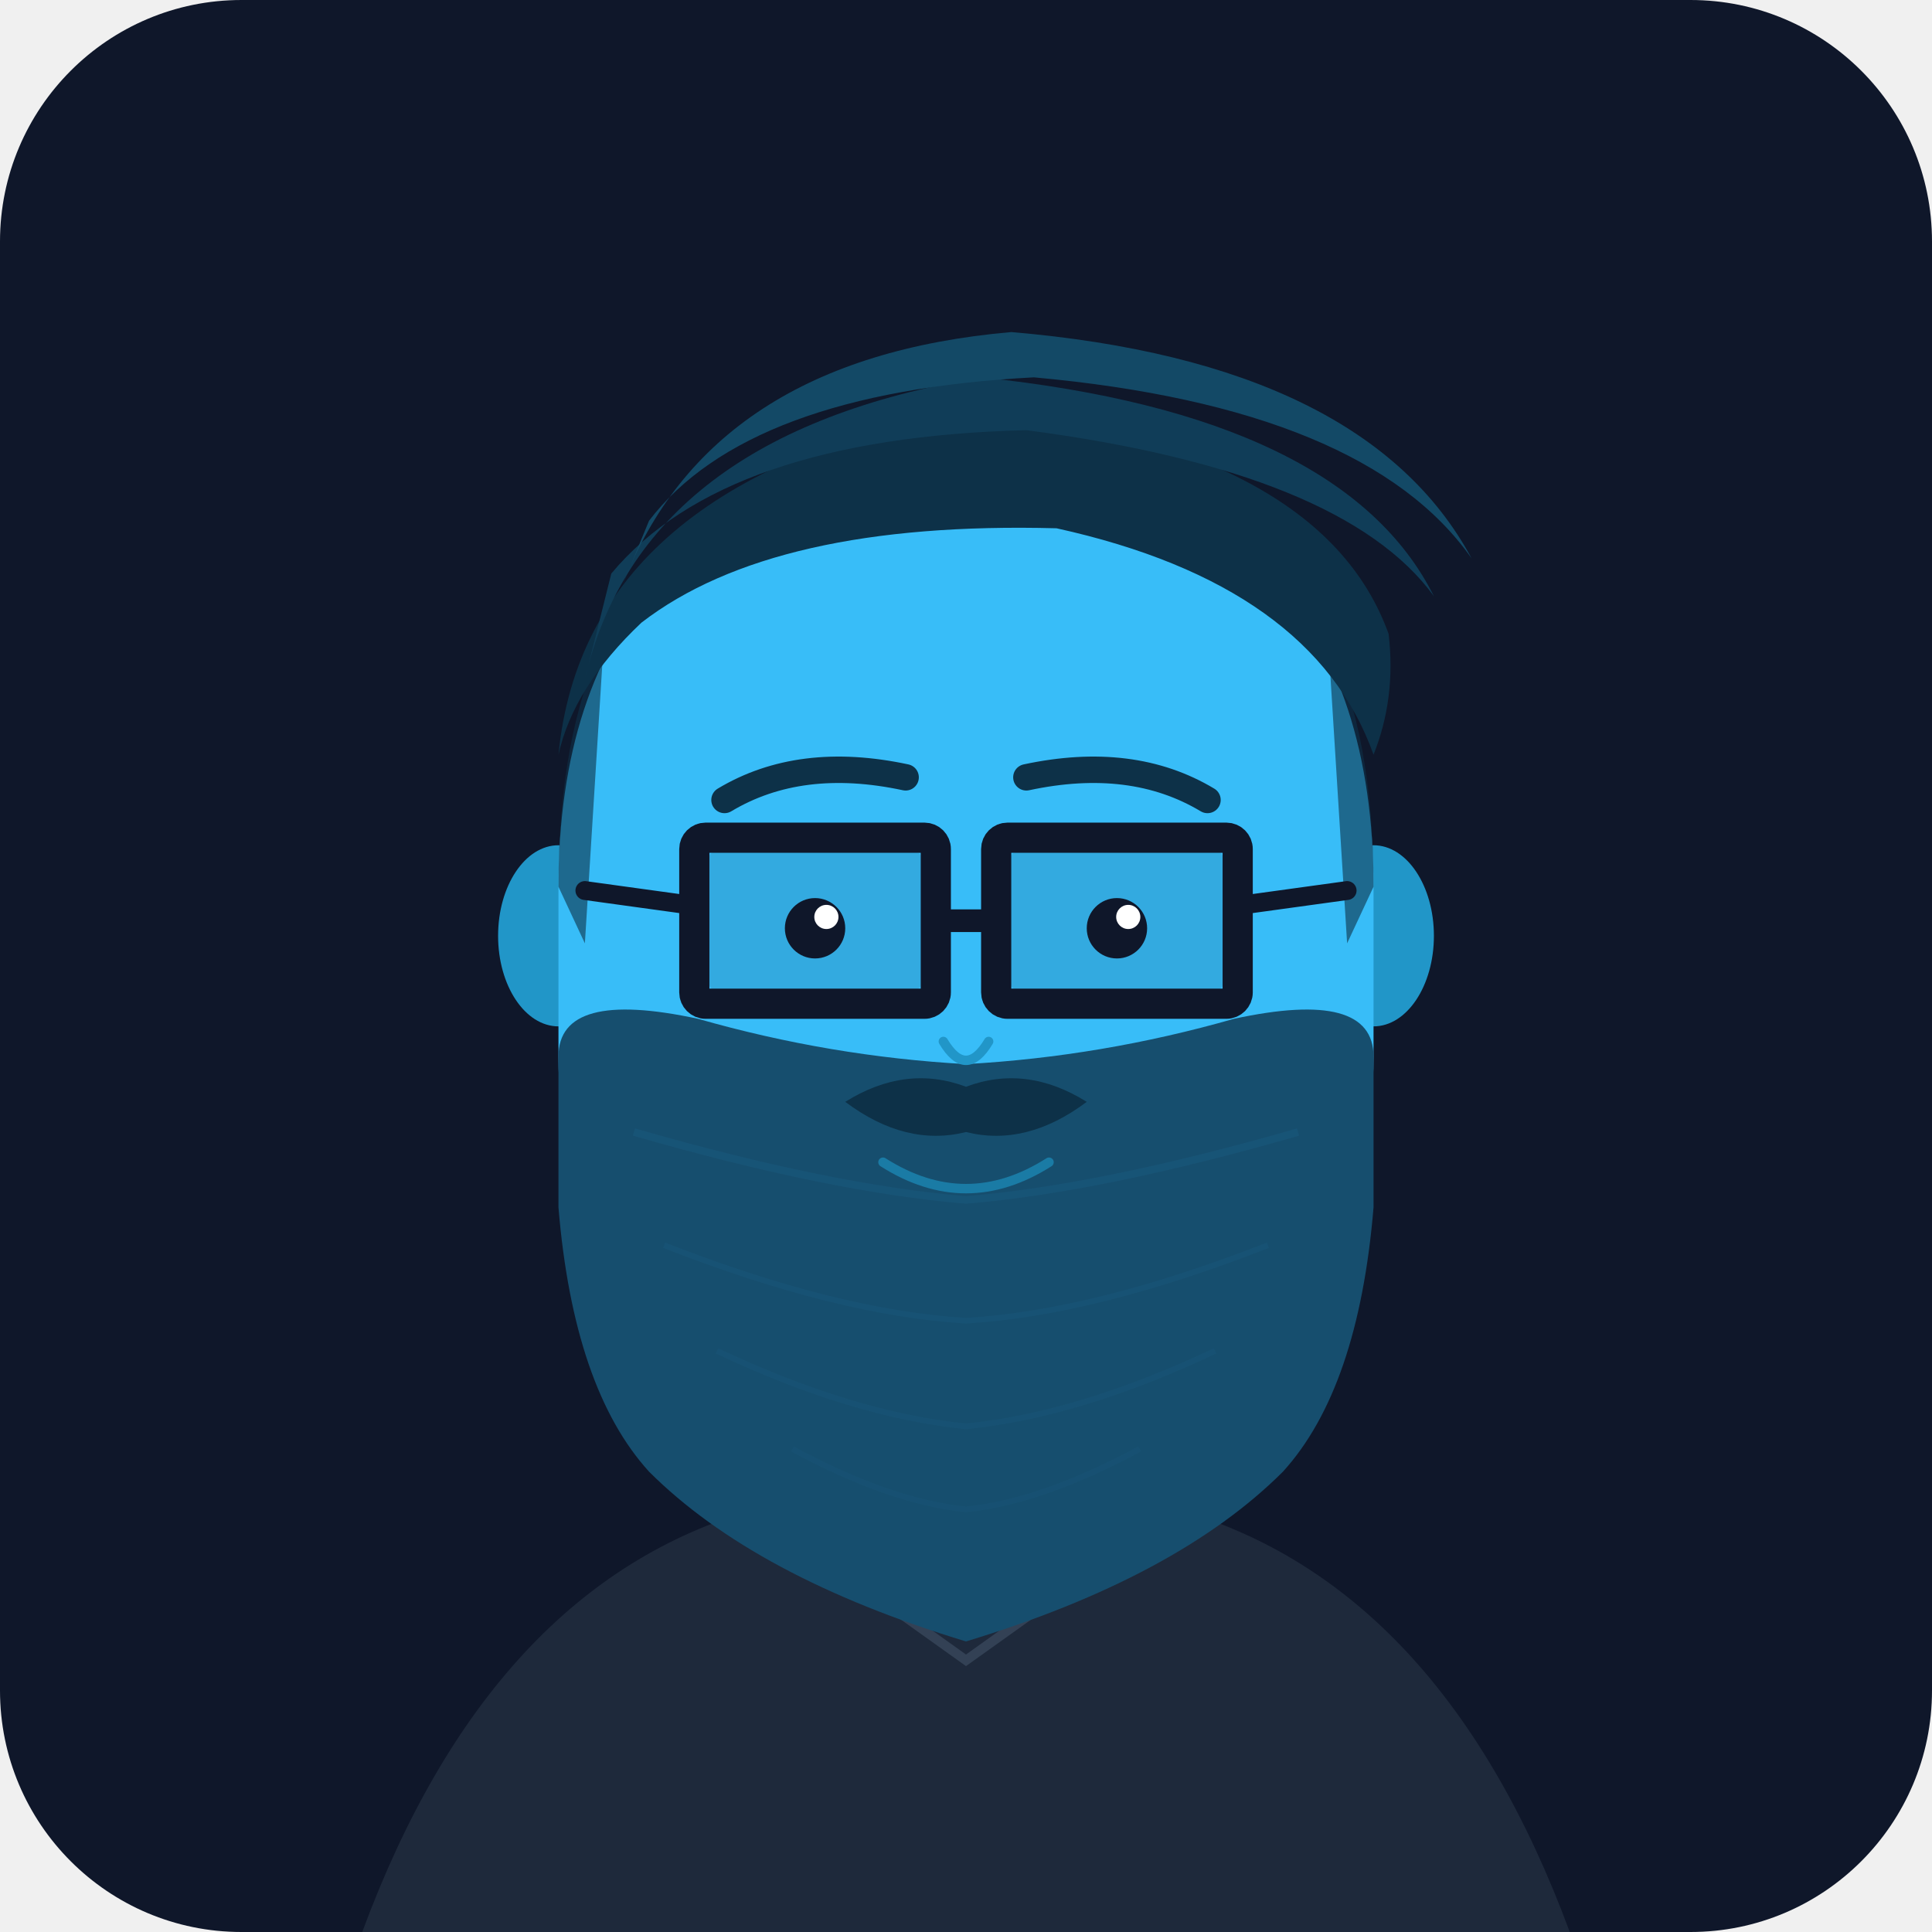
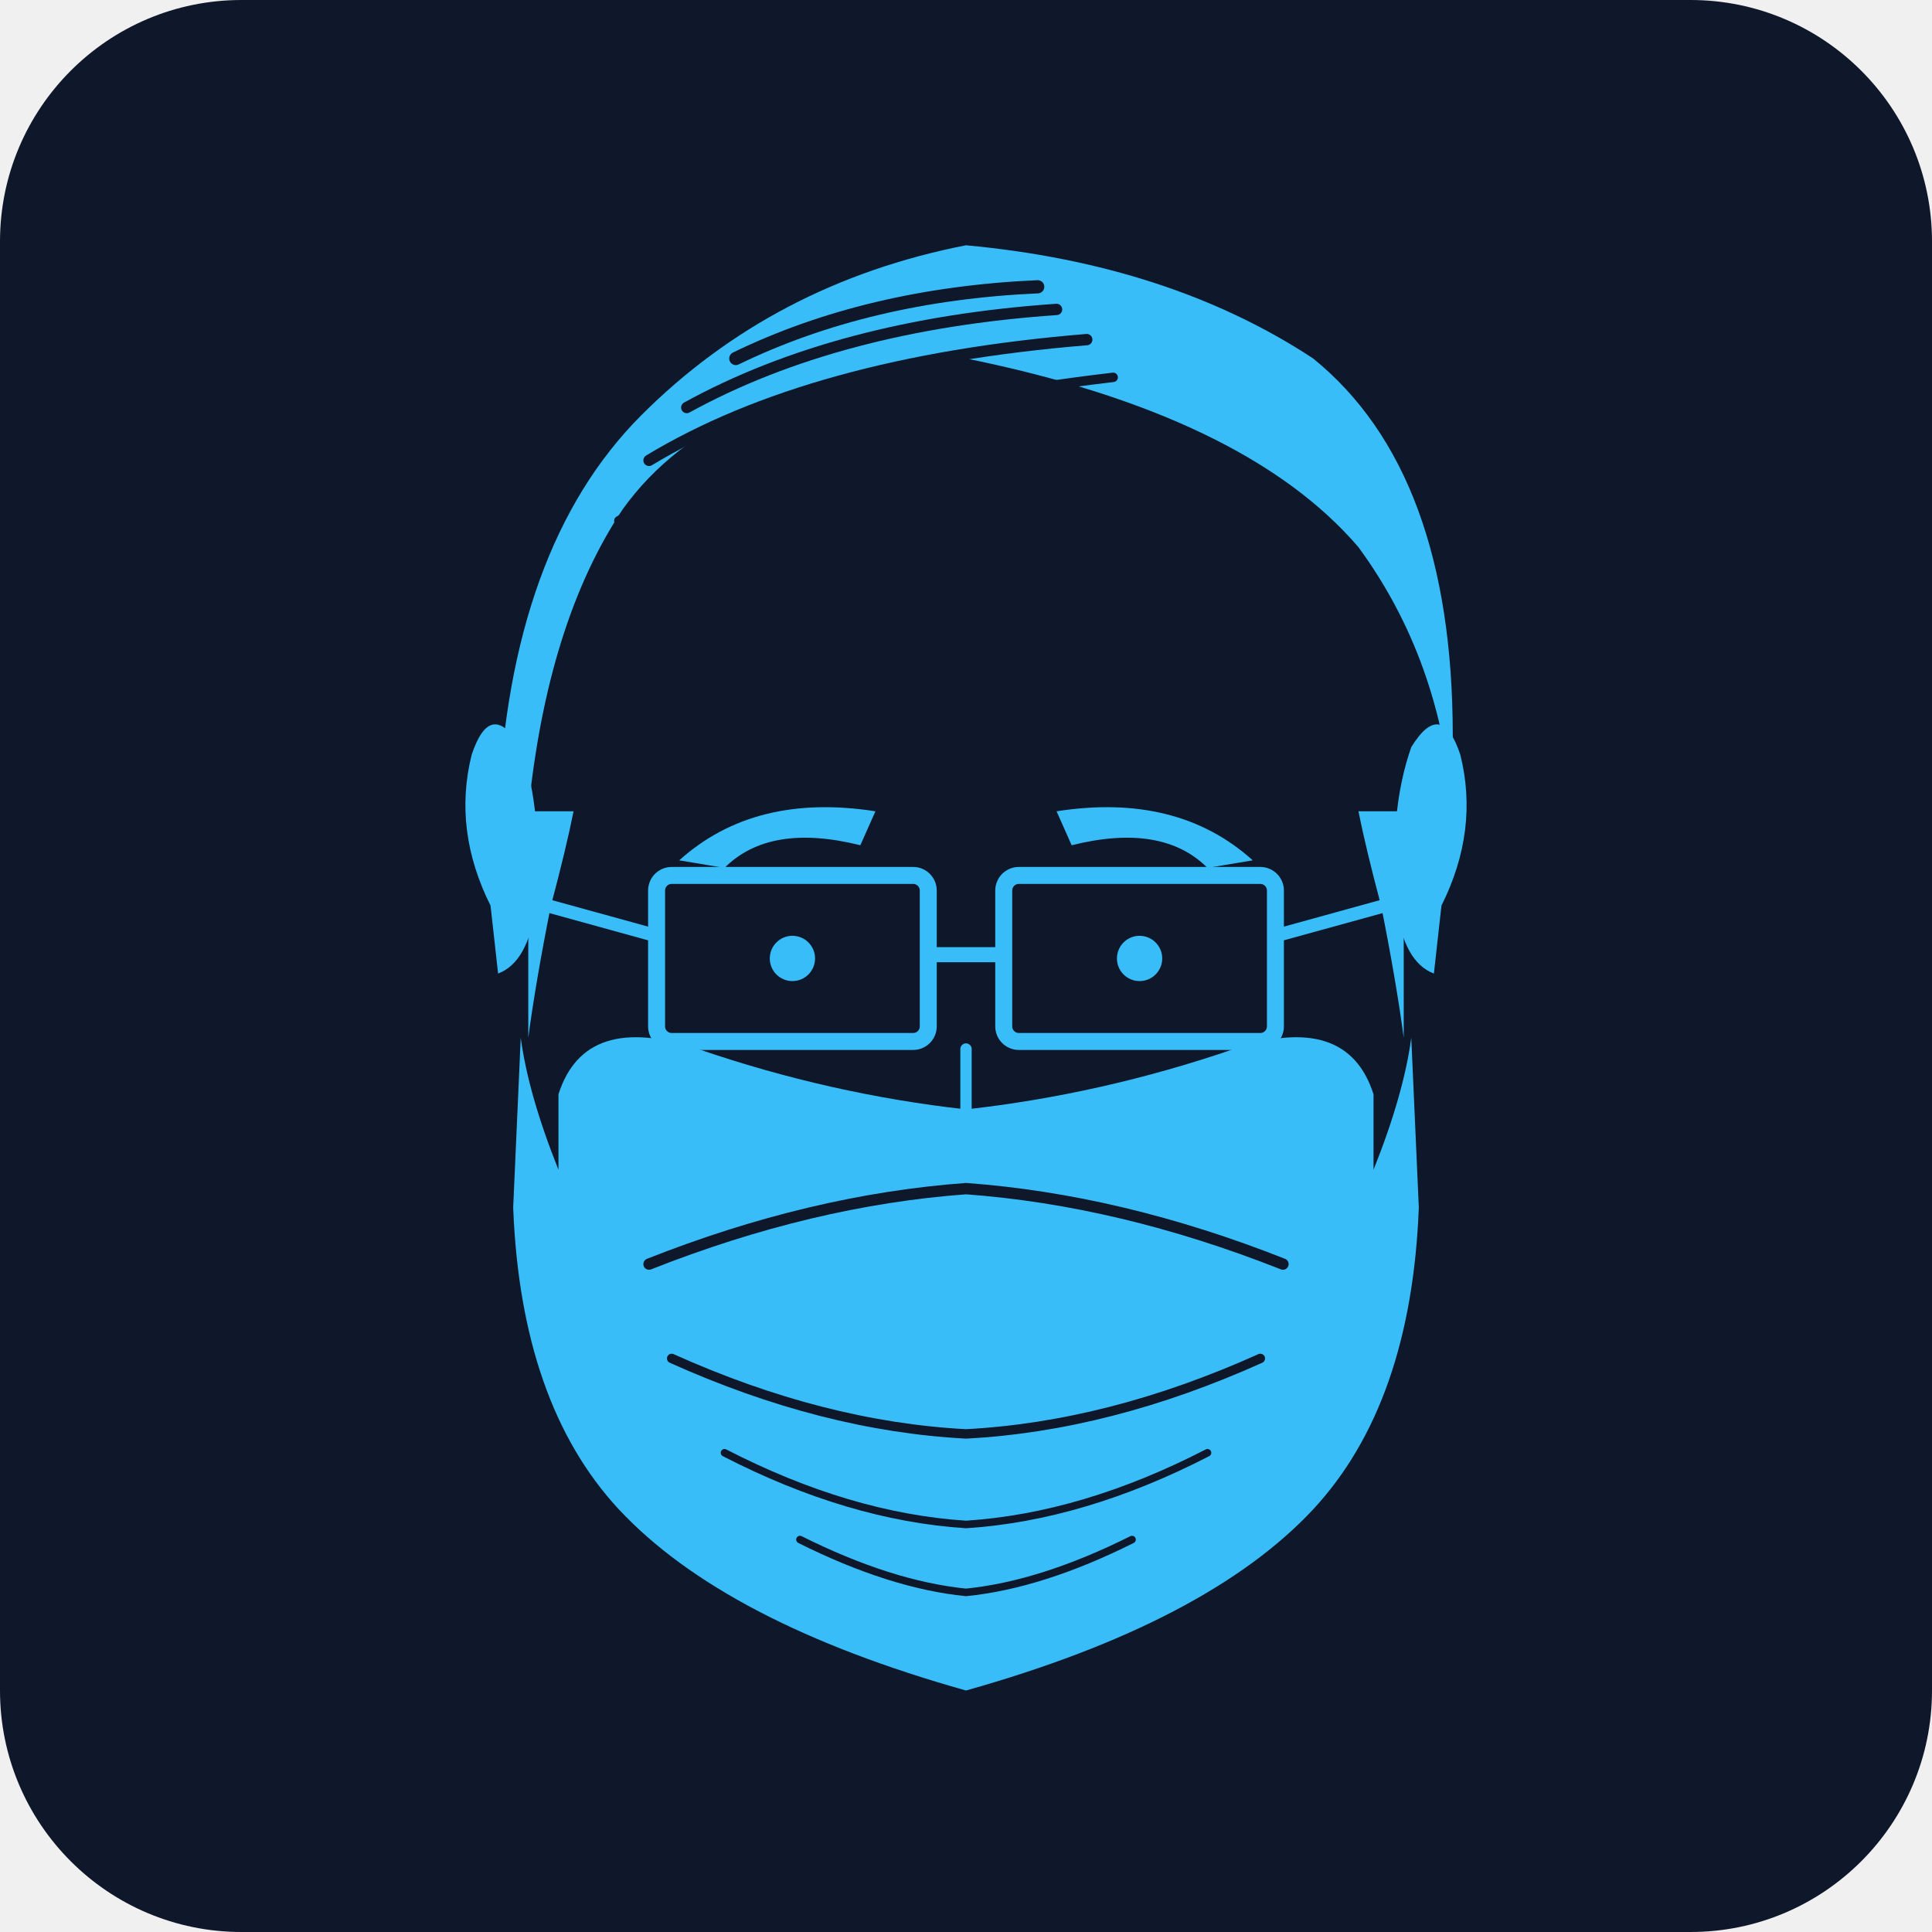
<svg xmlns="http://www.w3.org/2000/svg" viewBox="0 0 512 512">
  <rect width="512" height="512" rx="64" fill="#0f172a" />
-   <path d="M96 512 Q130 420 200 400 L256 430 L312 400 Q382 420 416 512Z" fill="#1e293b" />
-   <path d="M200 400 L256 440 L312 400" fill="none" stroke="#334155" stroke-width="2.5" />
-   <rect x="224" y="368" width="64" height="48" rx="4" fill="#2196c8" />
-   <ellipse cx="148" cy="248" rx="16" ry="24" fill="#2196c8" />
-   <ellipse cx="364" cy="248" rx="16" ry="24" fill="#2196c8" />
-   <path d="M148 235 Q148 130 256 115 Q364 130 364 235 L364 280 Q364 330 330 360 L300 380 Q278 392 256 392 Q234 392 212 380 L182 360 Q148 330 148 280Z" fill="#38bdf8" />
-   <path d="M148 280 Q148 262 185 270 Q220 280 256 282 Q292 280 327 270 Q364 262 364 280 L364 320 Q360 368 340 390 Q312 418 256 435 Q200 418 172 390 Q152 368 148 320Z" fill="#164e6e" />
-   <path d="M168 300 Q220 315 256 318 Q292 315 344 300" fill="none" stroke="#1a5c82" stroke-width="2" opacity="0.4" />
-   <path d="M176 330 Q222 348 256 350 Q290 348 336 330" fill="none" stroke="#1a5c82" stroke-width="1.5" opacity="0.3" />
-   <path d="M190 358 Q226 375 256 378 Q286 375 322 358" fill="none" stroke="#1a5c82" stroke-width="1.5" opacity="0.25" />
-   <path d="M210 384 Q236 398 256 400 Q276 398 302 384" fill="none" stroke="#1a5c82" stroke-width="1.5" opacity="0.2" />
-   <path d="M148 235 Q148 195 160 170 L155 250Z" fill="#0d3148" opacity="0.6" />
-   <path d="M364 235 Q364 195 352 170 L357 250Z" fill="#0d3148" opacity="0.6" />
-   <path d="M148 200 Q155 128 256 108 Q350 118 368 168 Q370 185 364 200 Q348 155 280 140 Q205 138 170 165 Q152 182 148 200Z" fill="#0d3148" />
-   <path d="M155 180 Q170 115 260 100 Q356 110 380 158 Q356 125 272 114 Q192 116 162 152Z" fill="#103d58" />
-   <path d="M165 155 Q188 95 268 88 Q362 96 390 148 Q362 108 274 100 Q198 104 172 138Z" fill="#134966" />
-   <path d="M192 212 Q212 200 240 206" fill="none" stroke="#0d3148" stroke-width="7" stroke-linecap="round" />
-   <path d="M272 206 Q300 200 320 212" fill="none" stroke="#0d3148" stroke-width="7" stroke-linecap="round" />
-   <rect x="184" y="222" width="64" height="44" rx="3" fill="none" stroke="#0f172a" stroke-width="8" />
-   <rect x="264" y="222" width="64" height="44" rx="3" fill="none" stroke="#0f172a" stroke-width="8" />
-   <rect x="188" y="226" width="56" height="36" rx="1" fill="#0f172a" opacity="0.12" />
-   <rect x="268" y="226" width="56" height="36" rx="1" fill="#0f172a" opacity="0.12" />
-   <line x1="248" y1="244" x2="264" y2="244" stroke="#0f172a" stroke-width="6" stroke-linecap="round" />
-   <line x1="184" y1="240" x2="155" y2="236" stroke="#0f172a" stroke-width="5" stroke-linecap="round" />
-   <line x1="328" y1="240" x2="357" y2="236" stroke="#0f172a" stroke-width="5" stroke-linecap="round" />
-   <circle cx="216" cy="246" r="8" fill="#0f172a" />
-   <circle cx="296" cy="246" r="8" fill="#0f172a" />
-   <circle cx="219" cy="243" r="3.2" fill="#ffffff" />
-   <circle cx="299" cy="243" r="3.2" fill="#ffffff" />
-   <path d="M250 276 Q256 286 262 276" fill="none" stroke="#2196c8" stroke-width="2.5" stroke-linecap="round" />
-   <path d="M224 292 Q240 282 256 288 Q272 282 288 292 Q272 304 256 300 Q240 304 224 292Z" fill="#0d3148" />
-   <path d="M234 308 Q245 315 256 315 Q267 315 278 308" fill="none" stroke="#1a7ba5" stroke-width="2.5" stroke-linecap="round" />
+   <path d="M130 240 Q120 220 125 200 Q130 185 138 198 Q144 215 142 240 Q140 255 132 258Z" fill="#38bdf8" />
+   <path d="M382 240 Q392 220 387 200 Q382 185 374 198 Q368 215 370 240 Q372 255 380 258Z" fill="#38bdf8" />
+   <path d="M132 215 Q135 145 170 110 Q205 75 256 65 Q310 70 348 95 Q385 125 385 195 L385 215 Q382 175 360 145 Q330 110 256 95 Q190 100 165 135 Q145 165 140 215Z" fill="#38bdf8" />
+   <path d="M195 95 Q230 78 275 76" fill="none" stroke="#0f172a" stroke-width="3.5" stroke-linecap="round" />
+   <path d="M182 108 Q222 86 280 82" fill="none" stroke="#0f172a" stroke-width="3" stroke-linecap="round" />
+   <path d="M172 122 Q215 96 288 90" fill="none" stroke="#0f172a" stroke-width="3" stroke-linecap="round" />
+   <path d="M164 138 Q210 110 295 100" fill="none" stroke="#0f172a" stroke-width="2.5" stroke-linecap="round" />
+   <path d="M158 155 Q205 125 300 112" fill="none" stroke="#0f172a" stroke-width="2.5" stroke-linecap="round" />
+   <path d="M140 215 L140 275 Q142 260 146 240 Q150 225 152 215Z" fill="#38bdf8" />
+   <path d="M372 215 L372 275 Q370 260 366 240 Q362 225 360 215Z" fill="#38bdf8" />
+   <path d="M180 228 Q200 210 232 215 L228 224 Q204 218 192 230Z" fill="#38bdf8" />
+   <path d="M332 228 Q312 210 280 215 L284 224 Q308 218 320 230Z" fill="#38bdf8" />
+   <rect x="174" y="232" width="72" height="44" rx="4" fill="none" stroke="#38bdf8" stroke-width="4.5" />
+   <rect x="266" y="232" width="72" height="44" rx="4" fill="none" stroke="#38bdf8" stroke-width="4.5" />
+   <line x1="246" y1="253" x2="266" y2="253" stroke="#38bdf8" stroke-width="4" stroke-linecap="round" />
+   <line x1="174" y1="248" x2="145" y2="240" stroke="#38bdf8" stroke-width="3.5" stroke-linecap="round" />
+   <line x1="338" y1="248" x2="367" y2="240" stroke="#38bdf8" stroke-width="3.5" stroke-linecap="round" />
+   <circle cx="210" cy="254" r="6" fill="#38bdf8" />
+   <circle cx="302" cy="254" r="6" fill="#38bdf8" />
+   <path d="M256 278 L256 294 Q256 300 250 302" fill="none" stroke="#38bdf8" stroke-width="3" stroke-linecap="round" />
+   <path d="M214 316 Q234 302 256 306 Q278 302 298 316 Q282 326 268 322 Q258 318 256 320 Q254 318 244 322 Q230 326 214 316Z" fill="#38bdf8" />
+   <path d="M214 316 Q206 322 204 316" fill="none" stroke="#38bdf8" stroke-width="3" stroke-linecap="round" />
+   <path d="M298 316 Q306 322 308 316" fill="none" stroke="#38bdf8" stroke-width="3" stroke-linecap="round" />
+   <path d="M138 275 Q140 290 148 310 L148 290 Q155 268 185 278 Q220 290 256 294 Q292 290 327 278 Q357 268 364 290 L364 310 Q372 290 374 275 L376 320 Q374 372 348 400 Q320 430 256 448 Q192 430 164 400 Q138 372 136 320Z" fill="#38bdf8" />
+   <path d="M172 335 Q215 318 256 315 Q297 318 340 335" fill="none" stroke="#0f172a" stroke-width="3" stroke-linecap="round" />
+   <path d="M178 360 Q218 378 256 380 Q294 378 334 360" fill="none" stroke="#0f172a" stroke-width="2.5" stroke-linecap="round" />
+   <path d="M192 385 Q225 402 256 404 Q287 402 320 385" fill="none" stroke="#0f172a" stroke-width="2" stroke-linecap="round" />
+   <path d="M212 408 Q236 420 256 422 Q276 420 300 408" fill="none" stroke="#0f172a" stroke-width="2" stroke-linecap="round" />
</svg>
